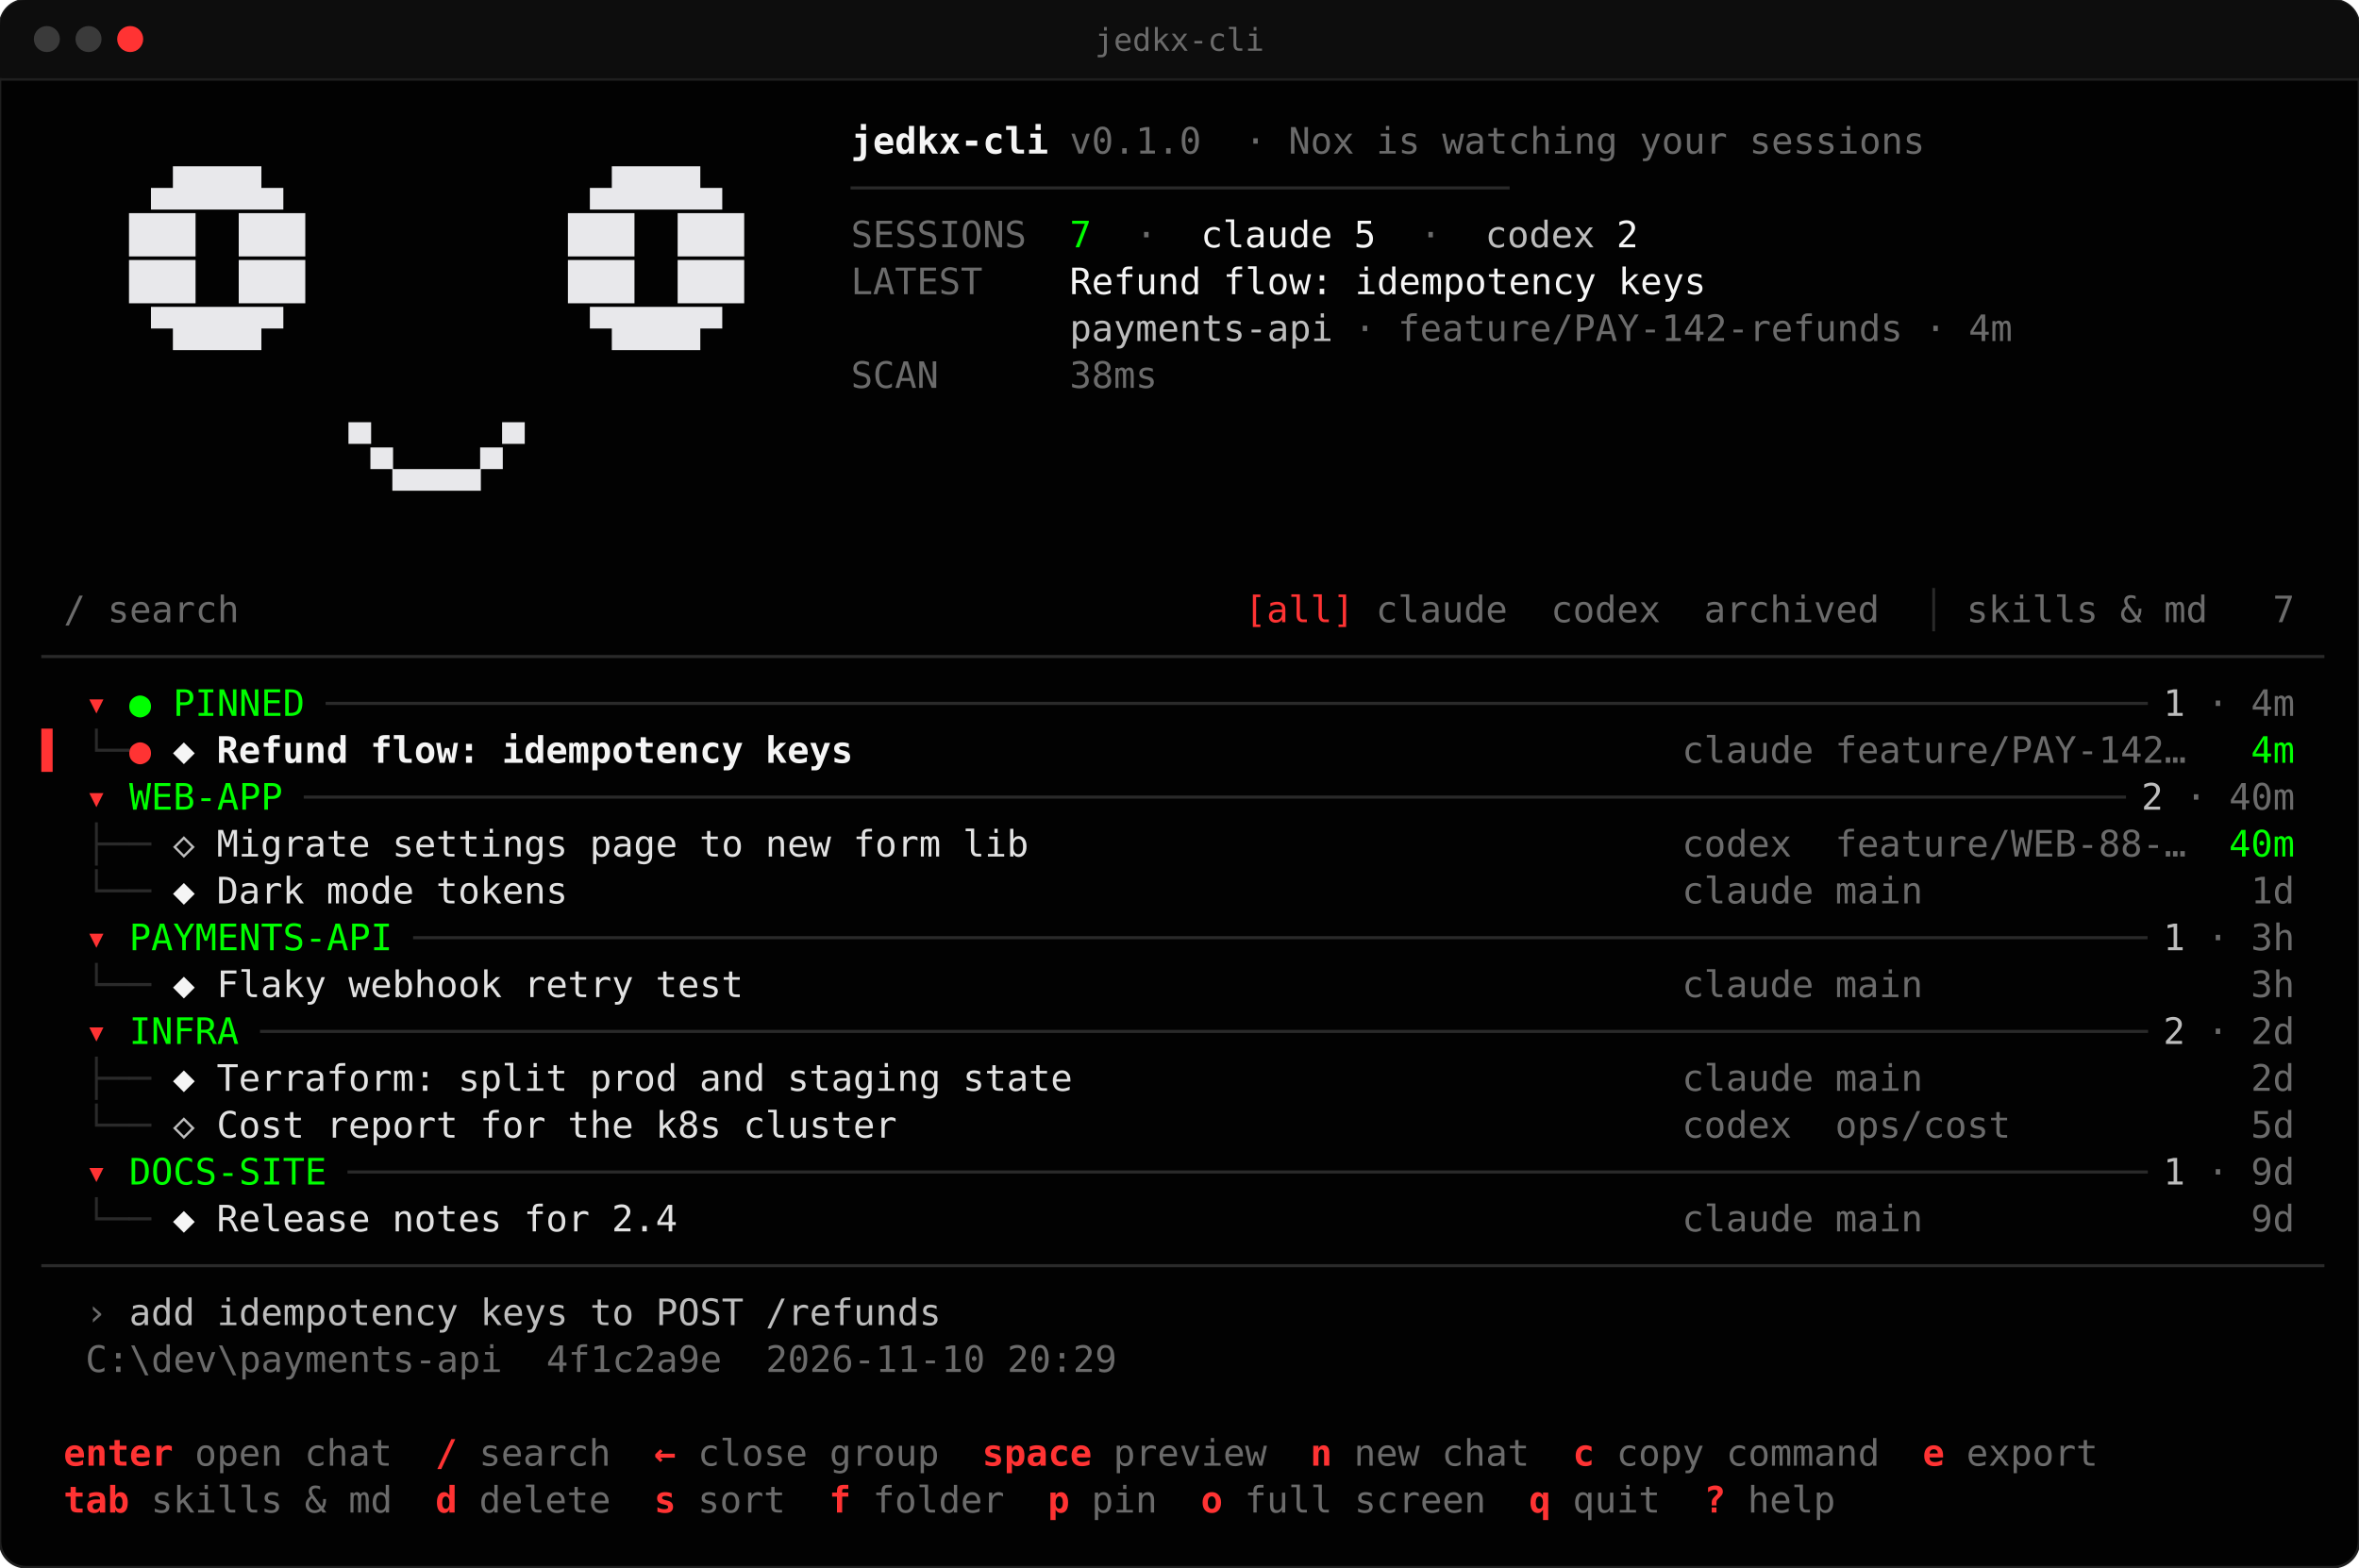
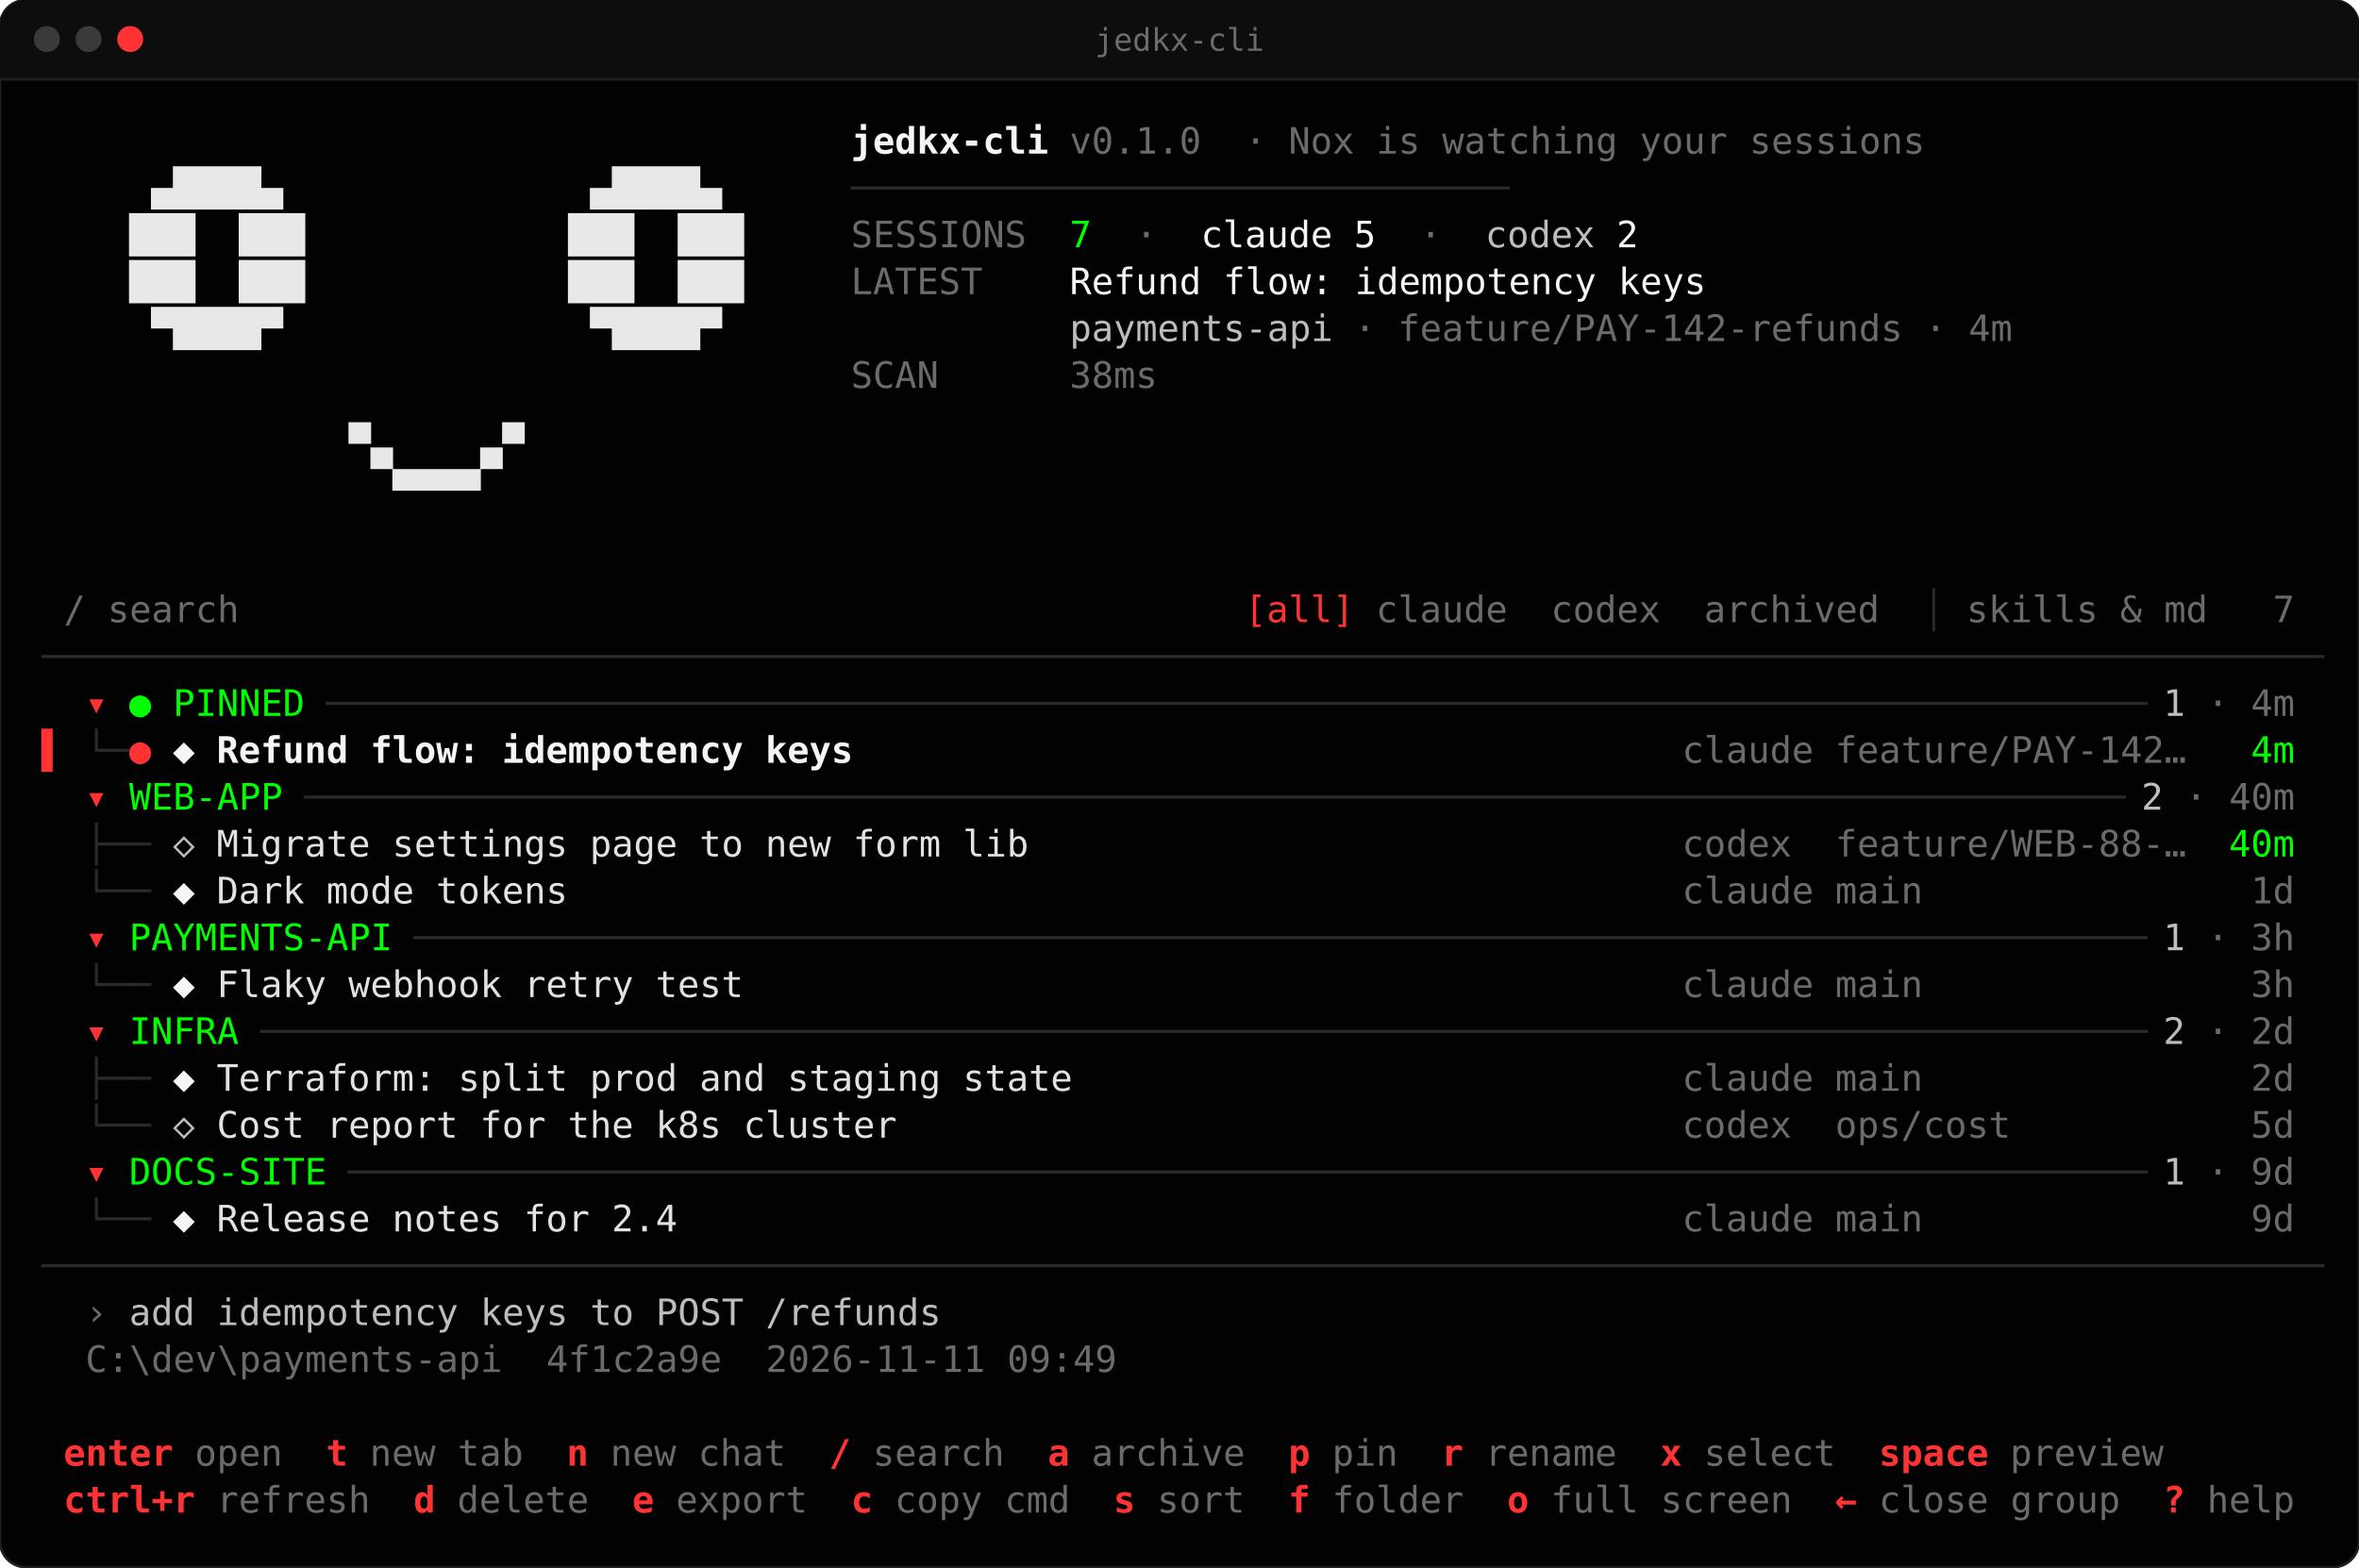
<svg xmlns="http://www.w3.org/2000/svg" width="906" height="602" viewBox="0 0 906 602" font-family="'Cascadia Mono','JetBrains Mono',Consolas,Menlo,monospace" font-size="14">
  <rect width="100%" height="100%" rx="10" fill="#020202" stroke="#1f1f1f" />
  <path d="M10 0 H896 a10 10 0 0 1 10 10 V30 H0 V10 a10 10 0 0 1 10 -10 Z" fill="#0d0d0d" />
  <rect y="30" width="100%" height="1" fill="#1f1f1f" />
  <circle cx="18" cy="15" r="5" fill="#3a3a3a" />
  <circle cx="34" cy="15" r="5" fill="#3a3a3a" />
  <circle cx="50" cy="15" r="5" fill="#ff3333" />
  <text x="453" y="19.5" fill="#6b6b6b" font-size="12" text-anchor="middle">jedkx-cli</text>
  <text x="326.8" y="59.0" fill="#f5f5f5" font-weight="700" xml:space="preserve">jedkx-cli</text>
  <text x="410.8" y="59.0" fill="#6b6b6b" xml:space="preserve">v0.1.0</text>
  <text x="478.0" y="59.0" fill="#6b6b6b" xml:space="preserve">· Nox is watching your sessions</text>
  <text x="24.4" y="77.0" fill="#e8e8eb" xml:space="preserve">    ▄████▄              ▄████▄      </text>
  <text x="326.8" y="77.0" fill="#2a2a2a" xml:space="preserve">──────────────────────────────</text>
  <text x="24.4" y="95.0" fill="#e8e8eb" xml:space="preserve">   ███  ███            ███  ███     </text>
  <text x="326.8" y="95.0" fill="#6b6b6b" xml:space="preserve">SESSIONS  </text>
  <text x="410.8" y="95.0" fill="#00ff00" xml:space="preserve">7</text>
  <text x="419.2" y="95.0" fill="#6b6b6b" xml:space="preserve">  ·  </text>
  <text x="461.2" y="95.0" fill="#f5f5f5" xml:space="preserve">claude</text>
  <text x="520.0" y="95.0" fill="#f5f5f5" xml:space="preserve">5</text>
  <text x="528.4" y="95.0" fill="#6b6b6b" xml:space="preserve">  ·  </text>
  <text x="570.4" y="95.0" fill="#bdbdbd" xml:space="preserve">codex</text>
  <text x="620.8" y="95.0" fill="#f5f5f5" xml:space="preserve">2</text>
  <text x="24.4" y="113.0" fill="#e8e8eb" xml:space="preserve">   ███  ███            ███  ███     </text>
  <text x="326.8" y="113.0" fill="#6b6b6b" xml:space="preserve">LATEST    </text>
  <text x="410.8" y="113.0" fill="#f5f5f5" xml:space="preserve">Refund flow: idempotency keys</text>
  <text x="24.4" y="131.0" fill="#e8e8eb" xml:space="preserve">    ▀████▀              ▀████▀      </text>
  <text x="410.8" y="131.0" fill="#bdbdbd" xml:space="preserve">payments-api</text>
  <text x="511.6" y="131.0" fill="#6b6b6b" xml:space="preserve"> · feature/PAY-142-refunds · 4m</text>
  <text x="326.8" y="149.0" fill="#6b6b6b" xml:space="preserve">SCAN      </text>
  <text x="410.8" y="149.0" fill="#6b6b6b" xml:space="preserve">38ms</text>
  <text x="24.4" y="167.0" fill="#e8e8eb" xml:space="preserve">             ▄      ▄               </text>
  <text x="24.4" y="185.0" fill="#e8e8eb" xml:space="preserve">              ▀▄▄▄▄▀                </text>
  <text x="16.0" y="239.0" fill="#6b6b6b" xml:space="preserve"> / search</text>
  <text x="478.0" y="239.0" fill="#ff3333" xml:space="preserve">[all]</text>
  <text x="520.0" y="239.0" fill="#6b6b6b" xml:space="preserve"> claude </text>
  <text x="587.2" y="239.0" fill="#6b6b6b" xml:space="preserve"> codex </text>
  <text x="646.0" y="239.0" fill="#6b6b6b" xml:space="preserve"> archived </text>
  <text x="730.0" y="239.0" fill="#2a2a2a" xml:space="preserve"> │</text>
  <text x="746.8" y="239.0" fill="#6b6b6b" xml:space="preserve"> skills &amp; md </text>
  <text x="856.0" y="239.0" fill="#6b6b6b" xml:space="preserve">  7 </text>
  <text x="16.0" y="257.0" fill="#2a2a2a" xml:space="preserve">────────────────────────────────────────────────────────────────────────────────────────────────────────</text>
  <text x="32.8" y="275.0" fill="#ff3333" xml:space="preserve">▾ </text>
  <text x="49.6" y="275.0" fill="#00ff00" xml:space="preserve">● PINNED</text>
  <text x="125.2" y="275.0" fill="#2a2a2a" xml:space="preserve">───────────────────────────────────────────────────────────────────────────────────</text>
  <text x="830.8" y="275.0" fill="#bdbdbd" xml:space="preserve">1</text>
  <text x="839.2" y="275.0" fill="#6b6b6b" xml:space="preserve"> · 4m</text>
  <text x="16.0" y="293.0" fill="#ff3333" font-weight="700" xml:space="preserve">▌ </text>
  <text x="32.8" y="293.0" fill="#2a2a2a" xml:space="preserve">└─</text>
  <text x="49.6" y="293.0" fill="#ff3333" xml:space="preserve">● </text>
  <text x="66.4" y="293.0" fill="#f5f5f5" xml:space="preserve">◆</text>
  <text x="83.2" y="293.0" fill="#f5f5f5" font-weight="700" xml:space="preserve">Refund flow: idempotency keys                                      </text>
  <text x="646.0" y="293.0" fill="#6b6b6b" xml:space="preserve">claude </text>
  <text x="704.8" y="293.0" fill="#6b6b6b" xml:space="preserve">feature/PAY-142… </text>
  <text x="847.6" y="293.0" fill="#00ff00" xml:space="preserve">  4m</text>
  <text x="32.8" y="311.0" fill="#ff3333" xml:space="preserve">▾ </text>
  <text x="49.6" y="311.0" fill="#00ff00" xml:space="preserve">WEB-APP</text>
  <text x="116.8" y="311.0" fill="#2a2a2a" xml:space="preserve">───────────────────────────────────────────────────────────────────────────────────</text>
  <text x="822.4" y="311.0" fill="#bdbdbd" xml:space="preserve">2</text>
  <text x="830.8" y="311.0" fill="#6b6b6b" xml:space="preserve"> · 40m</text>
  <text x="32.8" y="329.0" fill="#2a2a2a" xml:space="preserve">├─</text>
  <text x="49.6" y="329.0" fill="#2a2a2a" xml:space="preserve">─ </text>
  <text x="66.4" y="329.0" fill="#bdbdbd" xml:space="preserve">◇</text>
  <text x="83.2" y="329.0" fill="#e2e2e2" xml:space="preserve">Migrate settings page to new form lib                              </text>
  <text x="646.0" y="329.0" fill="#6b6b6b" xml:space="preserve">codex  </text>
  <text x="704.8" y="329.0" fill="#6b6b6b" xml:space="preserve">feature/WEB-88-… </text>
  <text x="847.6" y="329.0" fill="#00ff00" xml:space="preserve"> 40m</text>
  <text x="32.8" y="347.0" fill="#2a2a2a" xml:space="preserve">└─</text>
  <text x="49.6" y="347.0" fill="#2a2a2a" xml:space="preserve">─ </text>
  <text x="66.4" y="347.0" fill="#f5f5f5" xml:space="preserve">◆</text>
  <text x="83.2" y="347.0" fill="#e2e2e2" xml:space="preserve">Dark mode tokens                                                   </text>
  <text x="646.0" y="347.0" fill="#6b6b6b" xml:space="preserve">claude </text>
  <text x="704.8" y="347.0" fill="#6b6b6b" xml:space="preserve">main             </text>
  <text x="847.6" y="347.0" fill="#6b6b6b" xml:space="preserve">  1d</text>
  <text x="32.8" y="365.0" fill="#ff3333" xml:space="preserve">▾ </text>
  <text x="49.6" y="365.0" fill="#00ff00" xml:space="preserve">PAYMENTS-API</text>
  <text x="158.8" y="365.0" fill="#2a2a2a" xml:space="preserve">───────────────────────────────────────────────────────────────────────────────</text>
  <text x="830.8" y="365.0" fill="#bdbdbd" xml:space="preserve">1</text>
  <text x="839.2" y="365.0" fill="#6b6b6b" xml:space="preserve"> · 3h</text>
  <text x="32.8" y="383.0" fill="#2a2a2a" xml:space="preserve">└─</text>
  <text x="49.6" y="383.0" fill="#2a2a2a" xml:space="preserve">─ </text>
  <text x="66.4" y="383.0" fill="#f5f5f5" xml:space="preserve">◆</text>
  <text x="83.2" y="383.0" fill="#e2e2e2" xml:space="preserve">Flaky webhook retry test                                           </text>
  <text x="646.0" y="383.0" fill="#6b6b6b" xml:space="preserve">claude </text>
  <text x="704.8" y="383.0" fill="#6b6b6b" xml:space="preserve">main             </text>
  <text x="847.6" y="383.0" fill="#6b6b6b" xml:space="preserve">  3h</text>
  <text x="32.8" y="401.0" fill="#ff3333" xml:space="preserve">▾ </text>
  <text x="49.6" y="401.0" fill="#00ff00" xml:space="preserve">INFRA</text>
  <text x="100.0" y="401.0" fill="#2a2a2a" xml:space="preserve">──────────────────────────────────────────────────────────────────────────────────────</text>
  <text x="830.8" y="401.0" fill="#bdbdbd" xml:space="preserve">2</text>
  <text x="839.2" y="401.0" fill="#6b6b6b" xml:space="preserve"> · 2d</text>
  <text x="32.8" y="419.0" fill="#2a2a2a" xml:space="preserve">├─</text>
  <text x="49.6" y="419.0" fill="#2a2a2a" xml:space="preserve">─ </text>
  <text x="66.4" y="419.0" fill="#f5f5f5" xml:space="preserve">◆</text>
  <text x="83.2" y="419.0" fill="#e2e2e2" xml:space="preserve">Terraform: split prod and staging state                            </text>
  <text x="646.0" y="419.0" fill="#6b6b6b" xml:space="preserve">claude </text>
  <text x="704.8" y="419.0" fill="#6b6b6b" xml:space="preserve">main             </text>
  <text x="847.6" y="419.0" fill="#6b6b6b" xml:space="preserve">  2d</text>
  <text x="32.8" y="437.0" fill="#2a2a2a" xml:space="preserve">└─</text>
  <text x="49.6" y="437.0" fill="#2a2a2a" xml:space="preserve">─ </text>
  <text x="66.4" y="437.0" fill="#bdbdbd" xml:space="preserve">◇</text>
  <text x="83.2" y="437.0" fill="#e2e2e2" xml:space="preserve">Cost report for the k8s cluster                                    </text>
  <text x="646.0" y="437.0" fill="#6b6b6b" xml:space="preserve">codex  </text>
  <text x="704.8" y="437.0" fill="#6b6b6b" xml:space="preserve">ops/cost         </text>
  <text x="847.6" y="437.0" fill="#6b6b6b" xml:space="preserve">  5d</text>
  <text x="32.8" y="455.0" fill="#ff3333" xml:space="preserve">▾ </text>
  <text x="49.6" y="455.0" fill="#00ff00" xml:space="preserve">DOCS-SITE</text>
  <text x="133.6" y="455.0" fill="#2a2a2a" xml:space="preserve">──────────────────────────────────────────────────────────────────────────────────</text>
  <text x="830.8" y="455.0" fill="#bdbdbd" xml:space="preserve">1</text>
  <text x="839.2" y="455.0" fill="#6b6b6b" xml:space="preserve"> · 9d</text>
  <text x="32.8" y="473.0" fill="#2a2a2a" xml:space="preserve">└─</text>
  <text x="49.6" y="473.0" fill="#2a2a2a" xml:space="preserve">─ </text>
  <text x="66.4" y="473.0" fill="#f5f5f5" xml:space="preserve">◆</text>
  <text x="83.2" y="473.0" fill="#e2e2e2" xml:space="preserve">Release notes for 2.4                                              </text>
  <text x="646.0" y="473.0" fill="#6b6b6b" xml:space="preserve">claude </text>
  <text x="704.8" y="473.0" fill="#6b6b6b" xml:space="preserve">main             </text>
  <text x="847.6" y="473.0" fill="#6b6b6b" xml:space="preserve">  9d</text>
  <text x="16.0" y="491.0" fill="#2a2a2a" xml:space="preserve">────────────────────────────────────────────────────────────────────────────────────────────────────────</text>
  <text x="32.8" y="509.0" fill="#6b6b6b" xml:space="preserve">› </text>
  <text x="49.6" y="509.0" fill="#bdbdbd" xml:space="preserve">add idempotency keys to POST /refunds</text>
-   <text x="32.8" y="527.0" fill="#6b6b6b" xml:space="preserve">C:\dev\payments-api  4f1c2a9e  2026-11-10 20:29</text>
+   <text x="32.8" y="527.0" fill="#6b6b6b" xml:space="preserve">C:\dev\payments-api  4f1c2a9e  2026-11-11 09:49</text>
  <text x="24.4" y="563.0" fill="#ff3333" font-weight="700" xml:space="preserve">enter</text>
-   <text x="74.8" y="563.0" fill="#6b6b6b" xml:space="preserve">open chat</text>
-   <text x="167.2" y="563.0" fill="#ff3333" font-weight="700" xml:space="preserve">/</text>
-   <text x="184.0" y="563.0" fill="#6b6b6b" xml:space="preserve">search</text>
-   <text x="251.2" y="563.0" fill="#ff3333" font-weight="700" xml:space="preserve">←</text>
-   <text x="268.0" y="563.0" fill="#6b6b6b" xml:space="preserve">close group</text>
-   <text x="377.2" y="563.0" fill="#ff3333" font-weight="700" xml:space="preserve">space</text>
-   <text x="427.6" y="563.0" fill="#6b6b6b" xml:space="preserve">preview</text>
-   <text x="503.2" y="563.0" fill="#ff3333" font-weight="700" xml:space="preserve">n</text>
-   <text x="520.0" y="563.0" fill="#6b6b6b" xml:space="preserve">new chat</text>
-   <text x="604.0" y="563.0" fill="#ff3333" font-weight="700" xml:space="preserve">c</text>
-   <text x="620.8" y="563.0" fill="#6b6b6b" xml:space="preserve">copy command</text>
-   <text x="738.4" y="563.0" fill="#ff3333" font-weight="700" xml:space="preserve">e</text>
-   <text x="755.2" y="563.0" fill="#6b6b6b" xml:space="preserve">export</text>
-   <text x="24.4" y="581.0" fill="#ff3333" font-weight="700" xml:space="preserve">tab</text>
-   <text x="58.0" y="581.0" fill="#6b6b6b" xml:space="preserve">skills &amp; md</text>
-   <text x="167.2" y="581.0" fill="#ff3333" font-weight="700" xml:space="preserve">d</text>
-   <text x="184.0" y="581.0" fill="#6b6b6b" xml:space="preserve">delete</text>
-   <text x="251.2" y="581.0" fill="#ff3333" font-weight="700" xml:space="preserve">s</text>
-   <text x="268.0" y="581.0" fill="#6b6b6b" xml:space="preserve">sort</text>
-   <text x="318.4" y="581.0" fill="#ff3333" font-weight="700" xml:space="preserve">f</text>
-   <text x="335.2" y="581.0" fill="#6b6b6b" xml:space="preserve">folder</text>
-   <text x="402.4" y="581.0" fill="#ff3333" font-weight="700" xml:space="preserve">p</text>
-   <text x="419.2" y="581.0" fill="#6b6b6b" xml:space="preserve">pin</text>
-   <text x="461.2" y="581.0" fill="#ff3333" font-weight="700" xml:space="preserve">o</text>
-   <text x="478.0" y="581.0" fill="#6b6b6b" xml:space="preserve">full screen</text>
-   <text x="587.2" y="581.0" fill="#ff3333" font-weight="700" xml:space="preserve">q</text>
-   <text x="604.0" y="581.0" fill="#6b6b6b" xml:space="preserve">quit</text>
-   <text x="654.4" y="581.0" fill="#ff3333" font-weight="700" xml:space="preserve">?</text>
-   <text x="671.2" y="581.0" fill="#6b6b6b" xml:space="preserve">help</text>
+   <text x="74.8" y="563.0" fill="#6b6b6b" xml:space="preserve">open</text>
+   <text x="125.2" y="563.0" fill="#ff3333" font-weight="700" xml:space="preserve">t</text>
+   <text x="142.0" y="563.0" fill="#6b6b6b" xml:space="preserve">new tab</text>
+   <text x="217.6" y="563.0" fill="#ff3333" font-weight="700" xml:space="preserve">n</text>
+   <text x="234.4" y="563.0" fill="#6b6b6b" xml:space="preserve">new chat</text>
+   <text x="318.4" y="563.0" fill="#ff3333" font-weight="700" xml:space="preserve">/</text>
+   <text x="335.2" y="563.0" fill="#6b6b6b" xml:space="preserve">search</text>
+   <text x="402.4" y="563.0" fill="#ff3333" font-weight="700" xml:space="preserve">a</text>
+   <text x="419.2" y="563.0" fill="#6b6b6b" xml:space="preserve">archive</text>
+   <text x="494.8" y="563.0" fill="#ff3333" font-weight="700" xml:space="preserve">p</text>
+   <text x="511.6" y="563.0" fill="#6b6b6b" xml:space="preserve">pin</text>
+   <text x="553.6" y="563.0" fill="#ff3333" font-weight="700" xml:space="preserve">r</text>
+   <text x="570.4" y="563.0" fill="#6b6b6b" xml:space="preserve">rename</text>
+   <text x="637.6" y="563.0" fill="#ff3333" font-weight="700" xml:space="preserve">x</text>
+   <text x="654.4" y="563.0" fill="#6b6b6b" xml:space="preserve">select</text>
+   <text x="721.6" y="563.0" fill="#ff3333" font-weight="700" xml:space="preserve">space</text>
+   <text x="772.0" y="563.0" fill="#6b6b6b" xml:space="preserve">preview</text>
+   <text x="24.4" y="581.0" fill="#ff3333" font-weight="700" xml:space="preserve">ctrl+r</text>
+   <text x="83.2" y="581.0" fill="#6b6b6b" xml:space="preserve">refresh</text>
+   <text x="158.8" y="581.0" fill="#ff3333" font-weight="700" xml:space="preserve">d</text>
+   <text x="175.6" y="581.0" fill="#6b6b6b" xml:space="preserve">delete</text>
+   <text x="242.8" y="581.0" fill="#ff3333" font-weight="700" xml:space="preserve">e</text>
+   <text x="259.6" y="581.0" fill="#6b6b6b" xml:space="preserve">export</text>
+   <text x="326.8" y="581.0" fill="#ff3333" font-weight="700" xml:space="preserve">c</text>
+   <text x="343.6" y="581.0" fill="#6b6b6b" xml:space="preserve">copy cmd</text>
+   <text x="427.6" y="581.0" fill="#ff3333" font-weight="700" xml:space="preserve">s</text>
+   <text x="444.4" y="581.0" fill="#6b6b6b" xml:space="preserve">sort</text>
+   <text x="494.8" y="581.0" fill="#ff3333" font-weight="700" xml:space="preserve">f</text>
+   <text x="511.6" y="581.0" fill="#6b6b6b" xml:space="preserve">folder</text>
+   <text x="578.8" y="581.0" fill="#ff3333" font-weight="700" xml:space="preserve">o</text>
+   <text x="595.6" y="581.0" fill="#6b6b6b" xml:space="preserve">full screen</text>
+   <text x="704.8" y="581.0" fill="#ff3333" font-weight="700" xml:space="preserve">←</text>
+   <text x="721.6" y="581.0" fill="#6b6b6b" xml:space="preserve">close group</text>
+   <text x="830.8" y="581.0" fill="#ff3333" font-weight="700" xml:space="preserve">?</text>
+   <text x="847.6" y="581.0" fill="#6b6b6b" xml:space="preserve">help</text>
</svg>
